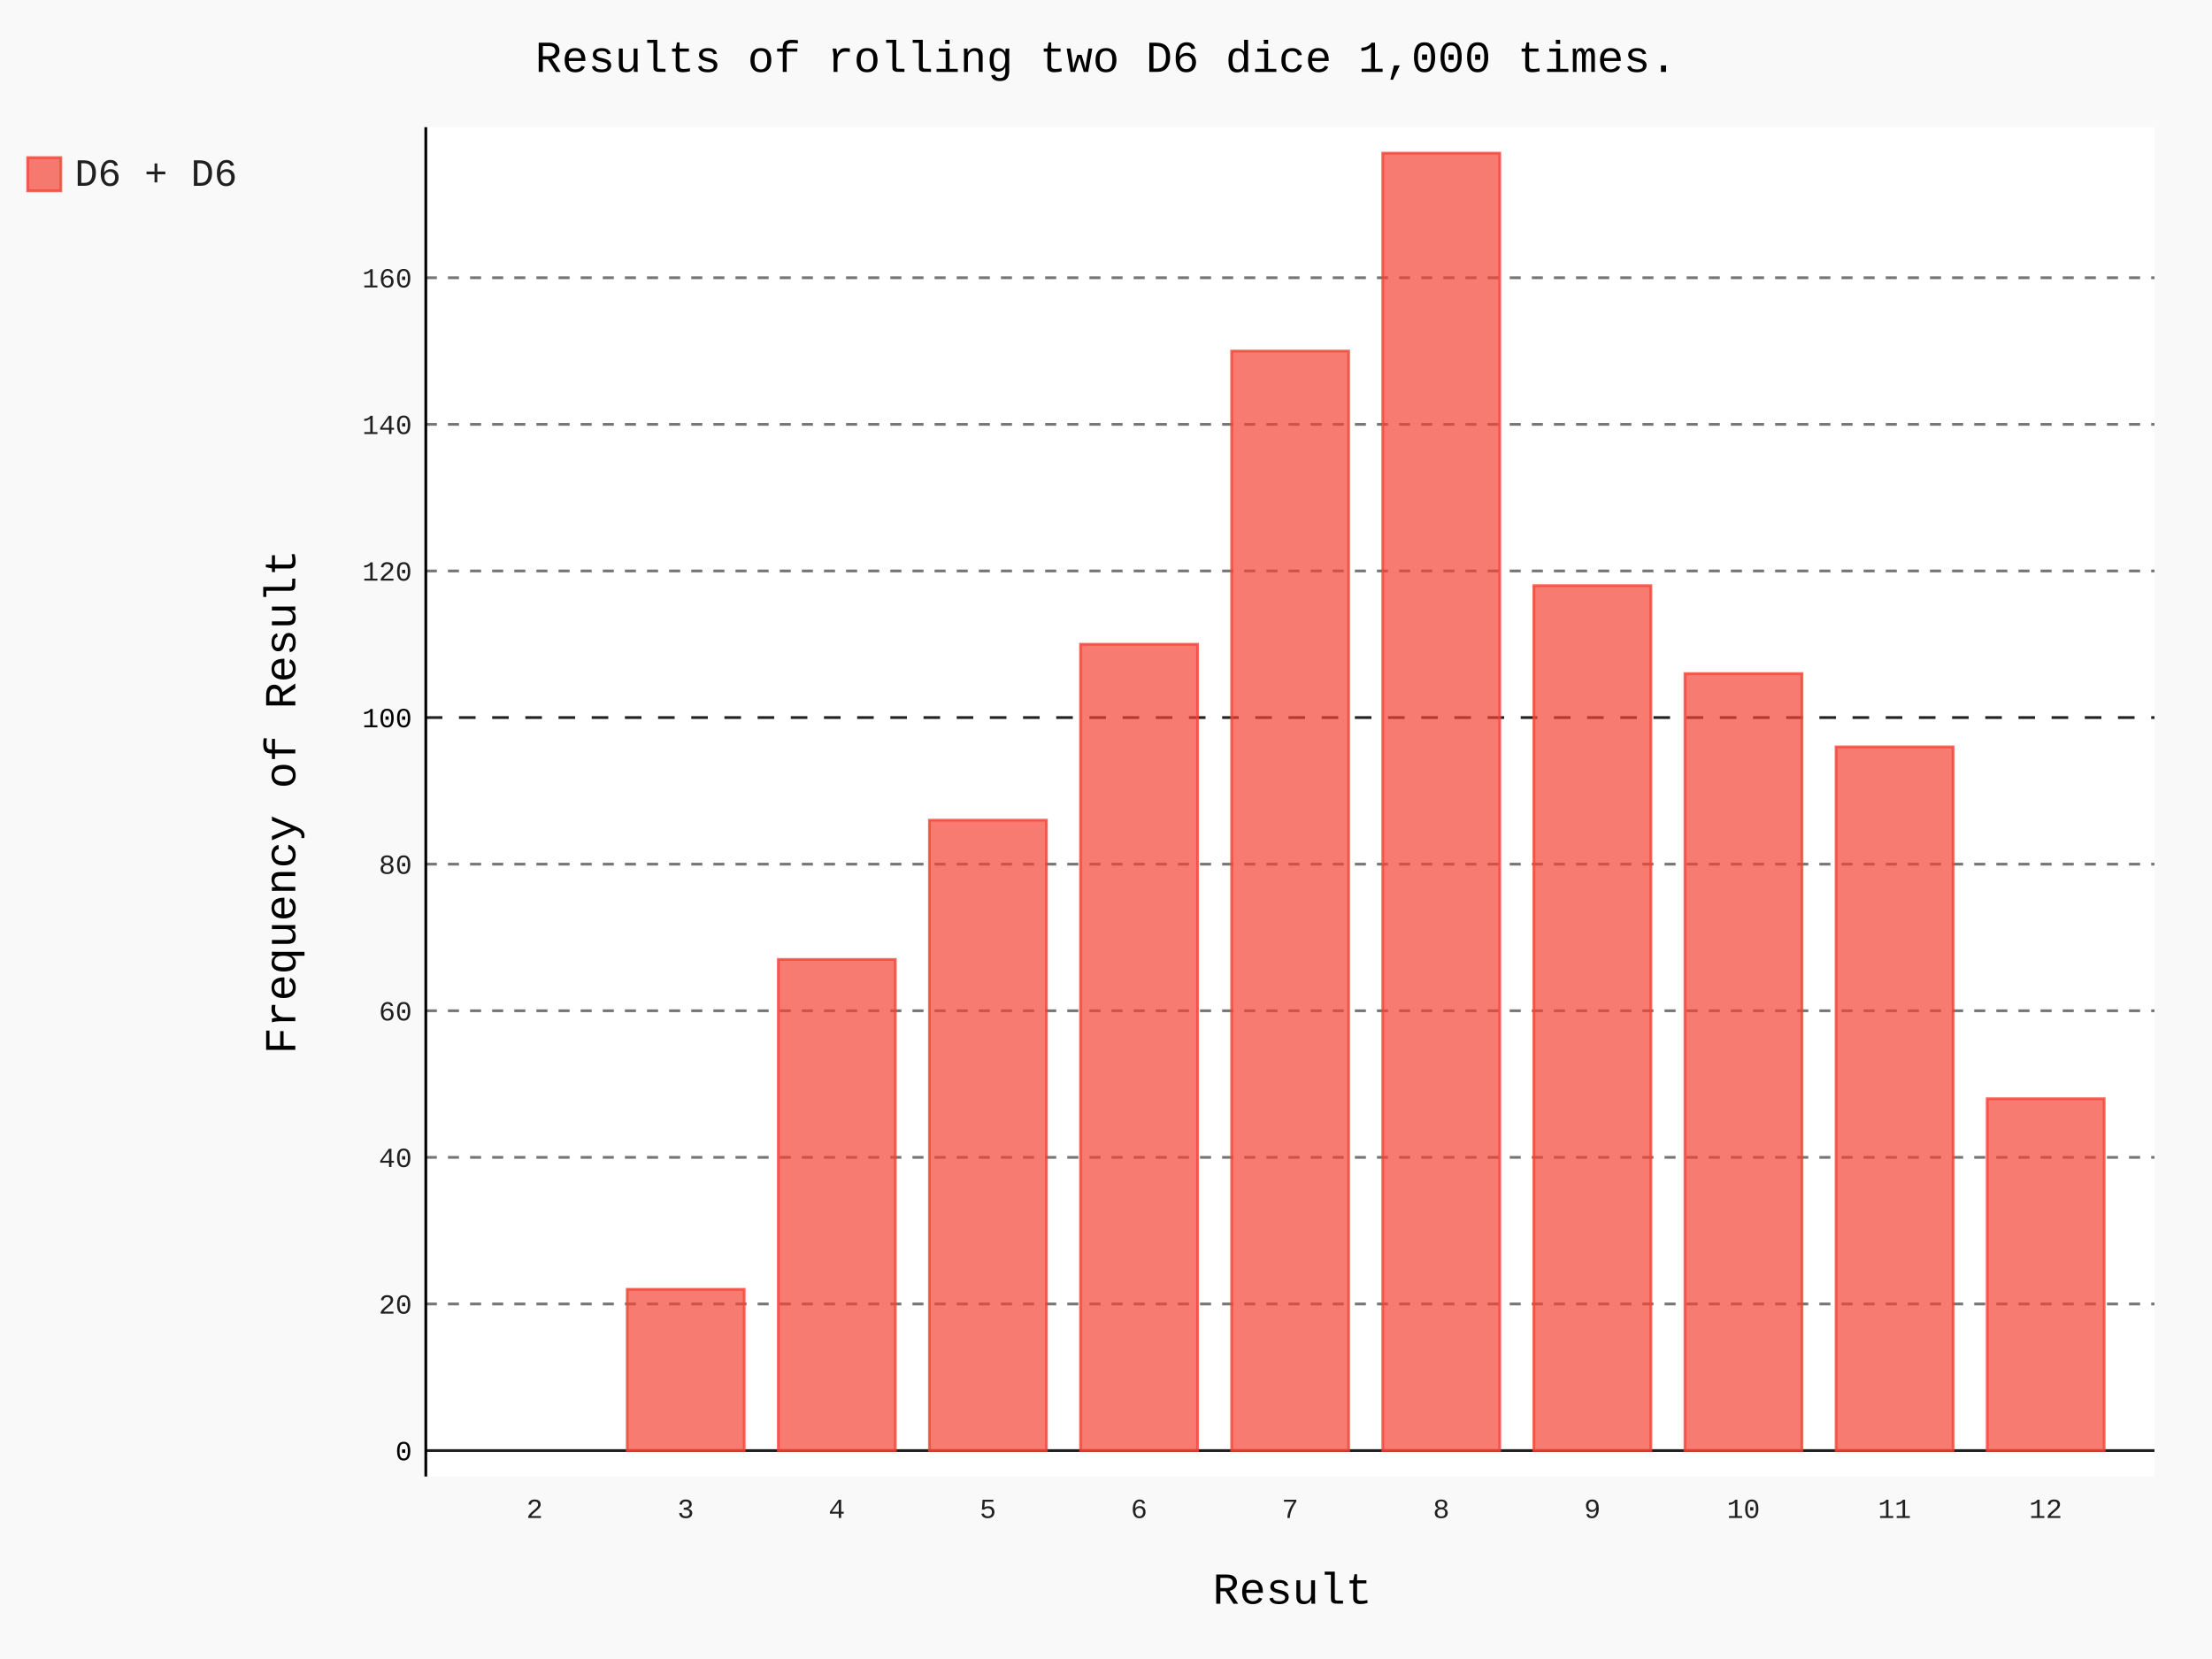
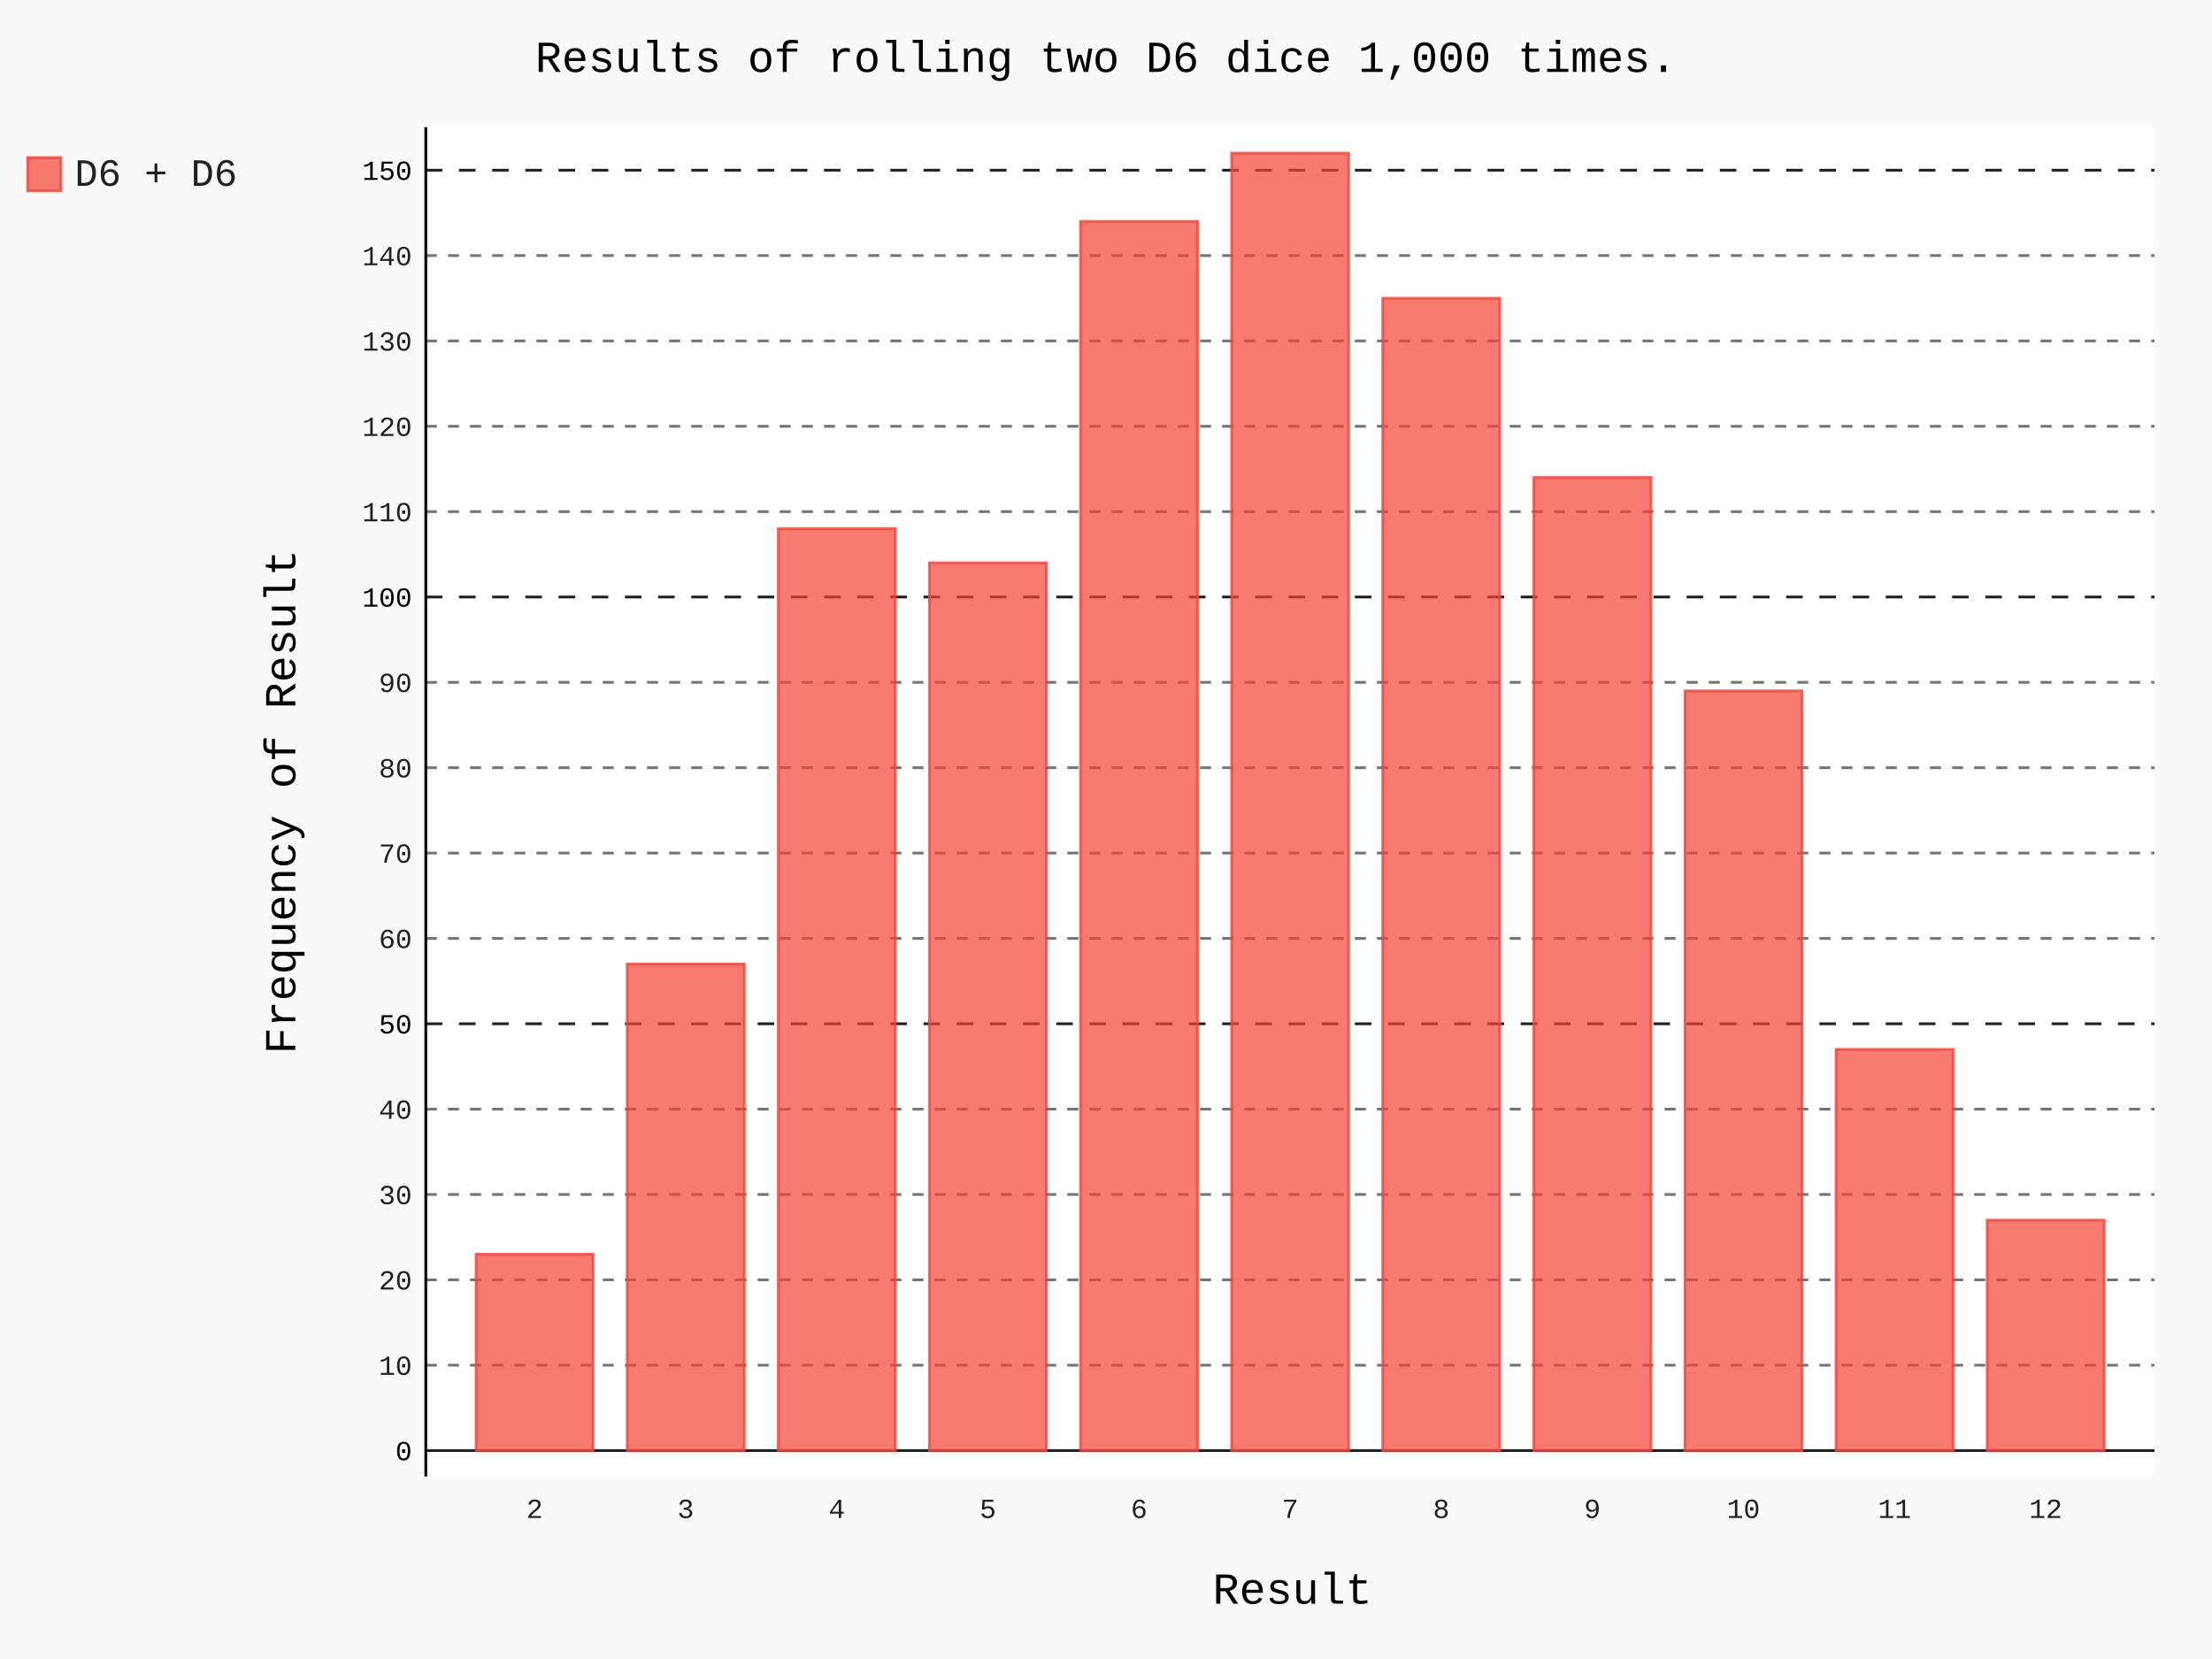
- <svg xmlns="http://www.w3.org/2000/svg" class="pygal-chart" id="chart-c2e219bc-8d46-4710-8487-50fd6b1c2d9d" viewBox="0 0 800 600">
+ <svg xmlns="http://www.w3.org/2000/svg" class="pygal-chart" id="chart-0ebd53da-ec2f-4343-b9ae-9d871066e0b7" viewBox="0 0 800 600">
  <defs>
-     <style type="text/css">#chart-c2e219bc-8d46-4710-8487-50fd6b1c2d9d{-webkit-user-select:none;-webkit-font-smoothing:antialiased;font-family:Consolas,"Liberation Mono",Menlo,Courier,monospace}#chart-c2e219bc-8d46-4710-8487-50fd6b1c2d9d .title{font-family:Consolas,"Liberation Mono",Menlo,Courier,monospace;font-size:16px}#chart-c2e219bc-8d46-4710-8487-50fd6b1c2d9d .legends .legend text{font-family:Consolas,"Liberation Mono",Menlo,Courier,monospace;font-size:14px}#chart-c2e219bc-8d46-4710-8487-50fd6b1c2d9d .axis text{font-family:Consolas,"Liberation Mono",Menlo,Courier,monospace;font-size:10px}#chart-c2e219bc-8d46-4710-8487-50fd6b1c2d9d .axis text.major{font-family:Consolas,"Liberation Mono",Menlo,Courier,monospace;font-size:10px}#chart-c2e219bc-8d46-4710-8487-50fd6b1c2d9d .text-overlay text.value{font-family:Consolas,"Liberation Mono",Menlo,Courier,monospace;font-size:16px}#chart-c2e219bc-8d46-4710-8487-50fd6b1c2d9d .text-overlay text.label{font-family:Consolas,"Liberation Mono",Menlo,Courier,monospace;font-size:10px}#chart-c2e219bc-8d46-4710-8487-50fd6b1c2d9d .tooltip{font-family:Consolas,"Liberation Mono",Menlo,Courier,monospace;font-size:14px}#chart-c2e219bc-8d46-4710-8487-50fd6b1c2d9d text.no_data{font-family:Consolas,"Liberation Mono",Menlo,Courier,monospace;font-size:64px}
- #chart-c2e219bc-8d46-4710-8487-50fd6b1c2d9d{background-color:rgba(249,249,249,1)}#chart-c2e219bc-8d46-4710-8487-50fd6b1c2d9d path,#chart-c2e219bc-8d46-4710-8487-50fd6b1c2d9d line,#chart-c2e219bc-8d46-4710-8487-50fd6b1c2d9d rect,#chart-c2e219bc-8d46-4710-8487-50fd6b1c2d9d circle{-webkit-transition:150ms;-moz-transition:150ms;transition:150ms}#chart-c2e219bc-8d46-4710-8487-50fd6b1c2d9d .graph &gt; .background{fill:rgba(249,249,249,1)}#chart-c2e219bc-8d46-4710-8487-50fd6b1c2d9d .plot &gt; .background{fill:rgba(255,255,255,1)}#chart-c2e219bc-8d46-4710-8487-50fd6b1c2d9d .graph{fill:rgba(0,0,0,.87)}#chart-c2e219bc-8d46-4710-8487-50fd6b1c2d9d text.no_data{fill:rgba(0,0,0,1)}#chart-c2e219bc-8d46-4710-8487-50fd6b1c2d9d .title{fill:rgba(0,0,0,1)}#chart-c2e219bc-8d46-4710-8487-50fd6b1c2d9d .legends .legend text{fill:rgba(0,0,0,.87)}#chart-c2e219bc-8d46-4710-8487-50fd6b1c2d9d .legends .legend:hover text{fill:rgba(0,0,0,1)}#chart-c2e219bc-8d46-4710-8487-50fd6b1c2d9d .axis .line{stroke:rgba(0,0,0,1)}#chart-c2e219bc-8d46-4710-8487-50fd6b1c2d9d .axis .guide.line{stroke:rgba(0,0,0,.54)}#chart-c2e219bc-8d46-4710-8487-50fd6b1c2d9d .axis .major.line{stroke:rgba(0,0,0,.87)}#chart-c2e219bc-8d46-4710-8487-50fd6b1c2d9d .axis text.major{fill:rgba(0,0,0,1)}#chart-c2e219bc-8d46-4710-8487-50fd6b1c2d9d .axis.y .guides:hover .guide.line,#chart-c2e219bc-8d46-4710-8487-50fd6b1c2d9d .line-graph .axis.x .guides:hover .guide.line,#chart-c2e219bc-8d46-4710-8487-50fd6b1c2d9d .stackedline-graph .axis.x .guides:hover .guide.line,#chart-c2e219bc-8d46-4710-8487-50fd6b1c2d9d .xy-graph .axis.x .guides:hover .guide.line{stroke:rgba(0,0,0,1)}#chart-c2e219bc-8d46-4710-8487-50fd6b1c2d9d .axis .guides:hover text{fill:rgba(0,0,0,1)}#chart-c2e219bc-8d46-4710-8487-50fd6b1c2d9d .reactive{fill-opacity:.7;stroke-opacity:.8}#chart-c2e219bc-8d46-4710-8487-50fd6b1c2d9d .ci{stroke:rgba(0,0,0,.87)}#chart-c2e219bc-8d46-4710-8487-50fd6b1c2d9d .reactive.active,#chart-c2e219bc-8d46-4710-8487-50fd6b1c2d9d .active .reactive{fill-opacity:.8;stroke-opacity:.9;stroke-width:4}#chart-c2e219bc-8d46-4710-8487-50fd6b1c2d9d .ci .reactive.active{stroke-width:1.5}#chart-c2e219bc-8d46-4710-8487-50fd6b1c2d9d .series text{fill:rgba(0,0,0,1)}#chart-c2e219bc-8d46-4710-8487-50fd6b1c2d9d .tooltip rect{fill:rgba(255,255,255,1);stroke:rgba(0,0,0,1);-webkit-transition:opacity 150ms;-moz-transition:opacity 150ms;transition:opacity 150ms}#chart-c2e219bc-8d46-4710-8487-50fd6b1c2d9d .tooltip .label{fill:rgba(0,0,0,.87)}#chart-c2e219bc-8d46-4710-8487-50fd6b1c2d9d .tooltip .label{fill:rgba(0,0,0,.87)}#chart-c2e219bc-8d46-4710-8487-50fd6b1c2d9d .tooltip .legend{font-size:.8em;fill:rgba(0,0,0,.54)}#chart-c2e219bc-8d46-4710-8487-50fd6b1c2d9d .tooltip .x_label{font-size:.6em;fill:rgba(0,0,0,1)}#chart-c2e219bc-8d46-4710-8487-50fd6b1c2d9d .tooltip .xlink{font-size:.5em;text-decoration:underline}#chart-c2e219bc-8d46-4710-8487-50fd6b1c2d9d .tooltip .value{font-size:1.5em}#chart-c2e219bc-8d46-4710-8487-50fd6b1c2d9d .bound{font-size:.5em}#chart-c2e219bc-8d46-4710-8487-50fd6b1c2d9d .max-value{font-size:.75em;fill:rgba(0,0,0,.54)}#chart-c2e219bc-8d46-4710-8487-50fd6b1c2d9d .map-element{fill:rgba(255,255,255,1);stroke:rgba(0,0,0,.54) !important}#chart-c2e219bc-8d46-4710-8487-50fd6b1c2d9d .map-element .reactive{fill-opacity:inherit;stroke-opacity:inherit}#chart-c2e219bc-8d46-4710-8487-50fd6b1c2d9d .color-0,#chart-c2e219bc-8d46-4710-8487-50fd6b1c2d9d .color-0 a:visited{stroke:#F44336;fill:#F44336}#chart-c2e219bc-8d46-4710-8487-50fd6b1c2d9d .text-overlay .color-0 text{fill:black}
- #chart-c2e219bc-8d46-4710-8487-50fd6b1c2d9d text.no_data{text-anchor:middle}#chart-c2e219bc-8d46-4710-8487-50fd6b1c2d9d .guide.line{fill:none}#chart-c2e219bc-8d46-4710-8487-50fd6b1c2d9d .centered{text-anchor:middle}#chart-c2e219bc-8d46-4710-8487-50fd6b1c2d9d .title{text-anchor:middle}#chart-c2e219bc-8d46-4710-8487-50fd6b1c2d9d .legends .legend text{fill-opacity:1}#chart-c2e219bc-8d46-4710-8487-50fd6b1c2d9d .axis.x text{text-anchor:middle}#chart-c2e219bc-8d46-4710-8487-50fd6b1c2d9d .axis.x:not(.web) text[transform]{text-anchor:start}#chart-c2e219bc-8d46-4710-8487-50fd6b1c2d9d .axis.x:not(.web) text[transform].backwards{text-anchor:end}#chart-c2e219bc-8d46-4710-8487-50fd6b1c2d9d .axis.y text{text-anchor:end}#chart-c2e219bc-8d46-4710-8487-50fd6b1c2d9d .axis.y text[transform].backwards{text-anchor:start}#chart-c2e219bc-8d46-4710-8487-50fd6b1c2d9d .axis.y2 text{text-anchor:start}#chart-c2e219bc-8d46-4710-8487-50fd6b1c2d9d .axis.y2 text[transform].backwards{text-anchor:end}#chart-c2e219bc-8d46-4710-8487-50fd6b1c2d9d .axis .guide.line{stroke-dasharray:4,4}#chart-c2e219bc-8d46-4710-8487-50fd6b1c2d9d .axis .major.guide.line{stroke-dasharray:6,6}#chart-c2e219bc-8d46-4710-8487-50fd6b1c2d9d .horizontal .axis.y .guide.line,#chart-c2e219bc-8d46-4710-8487-50fd6b1c2d9d .horizontal .axis.y2 .guide.line,#chart-c2e219bc-8d46-4710-8487-50fd6b1c2d9d .vertical .axis.x .guide.line{opacity:0}#chart-c2e219bc-8d46-4710-8487-50fd6b1c2d9d .horizontal .axis.always_show .guide.line,#chart-c2e219bc-8d46-4710-8487-50fd6b1c2d9d .vertical .axis.always_show .guide.line{opacity:1 !important}#chart-c2e219bc-8d46-4710-8487-50fd6b1c2d9d .axis.y .guides:hover .guide.line,#chart-c2e219bc-8d46-4710-8487-50fd6b1c2d9d .axis.y2 .guides:hover .guide.line,#chart-c2e219bc-8d46-4710-8487-50fd6b1c2d9d .axis.x .guides:hover .guide.line{opacity:1}#chart-c2e219bc-8d46-4710-8487-50fd6b1c2d9d .axis .guides:hover text{opacity:1}#chart-c2e219bc-8d46-4710-8487-50fd6b1c2d9d .nofill{fill:none}#chart-c2e219bc-8d46-4710-8487-50fd6b1c2d9d .subtle-fill{fill-opacity:.2}#chart-c2e219bc-8d46-4710-8487-50fd6b1c2d9d .dot{stroke-width:1px;fill-opacity:1}#chart-c2e219bc-8d46-4710-8487-50fd6b1c2d9d .dot.active{stroke-width:5px}#chart-c2e219bc-8d46-4710-8487-50fd6b1c2d9d .dot.negative{fill:transparent}#chart-c2e219bc-8d46-4710-8487-50fd6b1c2d9d text,#chart-c2e219bc-8d46-4710-8487-50fd6b1c2d9d tspan{stroke:none !important}#chart-c2e219bc-8d46-4710-8487-50fd6b1c2d9d .series text.active{opacity:1}#chart-c2e219bc-8d46-4710-8487-50fd6b1c2d9d .tooltip rect{fill-opacity:.95;stroke-width:.5}#chart-c2e219bc-8d46-4710-8487-50fd6b1c2d9d .tooltip text{fill-opacity:1}#chart-c2e219bc-8d46-4710-8487-50fd6b1c2d9d .showable{visibility:hidden}#chart-c2e219bc-8d46-4710-8487-50fd6b1c2d9d .showable.shown{visibility:visible}#chart-c2e219bc-8d46-4710-8487-50fd6b1c2d9d .gauge-background{fill:rgba(229,229,229,1);stroke:none}#chart-c2e219bc-8d46-4710-8487-50fd6b1c2d9d .bg-lines{stroke:rgba(249,249,249,1);stroke-width:2px}</style>
+     <style type="text/css">#chart-0ebd53da-ec2f-4343-b9ae-9d871066e0b7{-webkit-user-select:none;-webkit-font-smoothing:antialiased;font-family:Consolas,"Liberation Mono",Menlo,Courier,monospace}#chart-0ebd53da-ec2f-4343-b9ae-9d871066e0b7 .title{font-family:Consolas,"Liberation Mono",Menlo,Courier,monospace;font-size:16px}#chart-0ebd53da-ec2f-4343-b9ae-9d871066e0b7 .legends .legend text{font-family:Consolas,"Liberation Mono",Menlo,Courier,monospace;font-size:14px}#chart-0ebd53da-ec2f-4343-b9ae-9d871066e0b7 .axis text{font-family:Consolas,"Liberation Mono",Menlo,Courier,monospace;font-size:10px}#chart-0ebd53da-ec2f-4343-b9ae-9d871066e0b7 .axis text.major{font-family:Consolas,"Liberation Mono",Menlo,Courier,monospace;font-size:10px}#chart-0ebd53da-ec2f-4343-b9ae-9d871066e0b7 .text-overlay text.value{font-family:Consolas,"Liberation Mono",Menlo,Courier,monospace;font-size:16px}#chart-0ebd53da-ec2f-4343-b9ae-9d871066e0b7 .text-overlay text.label{font-family:Consolas,"Liberation Mono",Menlo,Courier,monospace;font-size:10px}#chart-0ebd53da-ec2f-4343-b9ae-9d871066e0b7 .tooltip{font-family:Consolas,"Liberation Mono",Menlo,Courier,monospace;font-size:14px}#chart-0ebd53da-ec2f-4343-b9ae-9d871066e0b7 text.no_data{font-family:Consolas,"Liberation Mono",Menlo,Courier,monospace;font-size:64px}
+ #chart-0ebd53da-ec2f-4343-b9ae-9d871066e0b7{background-color:rgba(249,249,249,1)}#chart-0ebd53da-ec2f-4343-b9ae-9d871066e0b7 path,#chart-0ebd53da-ec2f-4343-b9ae-9d871066e0b7 line,#chart-0ebd53da-ec2f-4343-b9ae-9d871066e0b7 rect,#chart-0ebd53da-ec2f-4343-b9ae-9d871066e0b7 circle{-webkit-transition:150ms;-moz-transition:150ms;transition:150ms}#chart-0ebd53da-ec2f-4343-b9ae-9d871066e0b7 .graph &gt; .background{fill:rgba(249,249,249,1)}#chart-0ebd53da-ec2f-4343-b9ae-9d871066e0b7 .plot &gt; .background{fill:rgba(255,255,255,1)}#chart-0ebd53da-ec2f-4343-b9ae-9d871066e0b7 .graph{fill:rgba(0,0,0,.87)}#chart-0ebd53da-ec2f-4343-b9ae-9d871066e0b7 text.no_data{fill:rgba(0,0,0,1)}#chart-0ebd53da-ec2f-4343-b9ae-9d871066e0b7 .title{fill:rgba(0,0,0,1)}#chart-0ebd53da-ec2f-4343-b9ae-9d871066e0b7 .legends .legend text{fill:rgba(0,0,0,.87)}#chart-0ebd53da-ec2f-4343-b9ae-9d871066e0b7 .legends .legend:hover text{fill:rgba(0,0,0,1)}#chart-0ebd53da-ec2f-4343-b9ae-9d871066e0b7 .axis .line{stroke:rgba(0,0,0,1)}#chart-0ebd53da-ec2f-4343-b9ae-9d871066e0b7 .axis .guide.line{stroke:rgba(0,0,0,.54)}#chart-0ebd53da-ec2f-4343-b9ae-9d871066e0b7 .axis .major.line{stroke:rgba(0,0,0,.87)}#chart-0ebd53da-ec2f-4343-b9ae-9d871066e0b7 .axis text.major{fill:rgba(0,0,0,1)}#chart-0ebd53da-ec2f-4343-b9ae-9d871066e0b7 .axis.y .guides:hover .guide.line,#chart-0ebd53da-ec2f-4343-b9ae-9d871066e0b7 .line-graph .axis.x .guides:hover .guide.line,#chart-0ebd53da-ec2f-4343-b9ae-9d871066e0b7 .stackedline-graph .axis.x .guides:hover .guide.line,#chart-0ebd53da-ec2f-4343-b9ae-9d871066e0b7 .xy-graph .axis.x .guides:hover .guide.line{stroke:rgba(0,0,0,1)}#chart-0ebd53da-ec2f-4343-b9ae-9d871066e0b7 .axis .guides:hover text{fill:rgba(0,0,0,1)}#chart-0ebd53da-ec2f-4343-b9ae-9d871066e0b7 .reactive{fill-opacity:.7;stroke-opacity:.8}#chart-0ebd53da-ec2f-4343-b9ae-9d871066e0b7 .ci{stroke:rgba(0,0,0,.87)}#chart-0ebd53da-ec2f-4343-b9ae-9d871066e0b7 .reactive.active,#chart-0ebd53da-ec2f-4343-b9ae-9d871066e0b7 .active .reactive{fill-opacity:.8;stroke-opacity:.9;stroke-width:4}#chart-0ebd53da-ec2f-4343-b9ae-9d871066e0b7 .ci .reactive.active{stroke-width:1.5}#chart-0ebd53da-ec2f-4343-b9ae-9d871066e0b7 .series text{fill:rgba(0,0,0,1)}#chart-0ebd53da-ec2f-4343-b9ae-9d871066e0b7 .tooltip rect{fill:rgba(255,255,255,1);stroke:rgba(0,0,0,1);-webkit-transition:opacity 150ms;-moz-transition:opacity 150ms;transition:opacity 150ms}#chart-0ebd53da-ec2f-4343-b9ae-9d871066e0b7 .tooltip .label{fill:rgba(0,0,0,.87)}#chart-0ebd53da-ec2f-4343-b9ae-9d871066e0b7 .tooltip .label{fill:rgba(0,0,0,.87)}#chart-0ebd53da-ec2f-4343-b9ae-9d871066e0b7 .tooltip .legend{font-size:.8em;fill:rgba(0,0,0,.54)}#chart-0ebd53da-ec2f-4343-b9ae-9d871066e0b7 .tooltip .x_label{font-size:.6em;fill:rgba(0,0,0,1)}#chart-0ebd53da-ec2f-4343-b9ae-9d871066e0b7 .tooltip .xlink{font-size:.5em;text-decoration:underline}#chart-0ebd53da-ec2f-4343-b9ae-9d871066e0b7 .tooltip .value{font-size:1.5em}#chart-0ebd53da-ec2f-4343-b9ae-9d871066e0b7 .bound{font-size:.5em}#chart-0ebd53da-ec2f-4343-b9ae-9d871066e0b7 .max-value{font-size:.75em;fill:rgba(0,0,0,.54)}#chart-0ebd53da-ec2f-4343-b9ae-9d871066e0b7 .map-element{fill:rgba(255,255,255,1);stroke:rgba(0,0,0,.54) !important}#chart-0ebd53da-ec2f-4343-b9ae-9d871066e0b7 .map-element .reactive{fill-opacity:inherit;stroke-opacity:inherit}#chart-0ebd53da-ec2f-4343-b9ae-9d871066e0b7 .color-0,#chart-0ebd53da-ec2f-4343-b9ae-9d871066e0b7 .color-0 a:visited{stroke:#F44336;fill:#F44336}#chart-0ebd53da-ec2f-4343-b9ae-9d871066e0b7 .text-overlay .color-0 text{fill:black}
+ #chart-0ebd53da-ec2f-4343-b9ae-9d871066e0b7 text.no_data{text-anchor:middle}#chart-0ebd53da-ec2f-4343-b9ae-9d871066e0b7 .guide.line{fill:none}#chart-0ebd53da-ec2f-4343-b9ae-9d871066e0b7 .centered{text-anchor:middle}#chart-0ebd53da-ec2f-4343-b9ae-9d871066e0b7 .title{text-anchor:middle}#chart-0ebd53da-ec2f-4343-b9ae-9d871066e0b7 .legends .legend text{fill-opacity:1}#chart-0ebd53da-ec2f-4343-b9ae-9d871066e0b7 .axis.x text{text-anchor:middle}#chart-0ebd53da-ec2f-4343-b9ae-9d871066e0b7 .axis.x:not(.web) text[transform]{text-anchor:start}#chart-0ebd53da-ec2f-4343-b9ae-9d871066e0b7 .axis.x:not(.web) text[transform].backwards{text-anchor:end}#chart-0ebd53da-ec2f-4343-b9ae-9d871066e0b7 .axis.y text{text-anchor:end}#chart-0ebd53da-ec2f-4343-b9ae-9d871066e0b7 .axis.y text[transform].backwards{text-anchor:start}#chart-0ebd53da-ec2f-4343-b9ae-9d871066e0b7 .axis.y2 text{text-anchor:start}#chart-0ebd53da-ec2f-4343-b9ae-9d871066e0b7 .axis.y2 text[transform].backwards{text-anchor:end}#chart-0ebd53da-ec2f-4343-b9ae-9d871066e0b7 .axis .guide.line{stroke-dasharray:4,4}#chart-0ebd53da-ec2f-4343-b9ae-9d871066e0b7 .axis .major.guide.line{stroke-dasharray:6,6}#chart-0ebd53da-ec2f-4343-b9ae-9d871066e0b7 .horizontal .axis.y .guide.line,#chart-0ebd53da-ec2f-4343-b9ae-9d871066e0b7 .horizontal .axis.y2 .guide.line,#chart-0ebd53da-ec2f-4343-b9ae-9d871066e0b7 .vertical .axis.x .guide.line{opacity:0}#chart-0ebd53da-ec2f-4343-b9ae-9d871066e0b7 .horizontal .axis.always_show .guide.line,#chart-0ebd53da-ec2f-4343-b9ae-9d871066e0b7 .vertical .axis.always_show .guide.line{opacity:1 !important}#chart-0ebd53da-ec2f-4343-b9ae-9d871066e0b7 .axis.y .guides:hover .guide.line,#chart-0ebd53da-ec2f-4343-b9ae-9d871066e0b7 .axis.y2 .guides:hover .guide.line,#chart-0ebd53da-ec2f-4343-b9ae-9d871066e0b7 .axis.x .guides:hover .guide.line{opacity:1}#chart-0ebd53da-ec2f-4343-b9ae-9d871066e0b7 .axis .guides:hover text{opacity:1}#chart-0ebd53da-ec2f-4343-b9ae-9d871066e0b7 .nofill{fill:none}#chart-0ebd53da-ec2f-4343-b9ae-9d871066e0b7 .subtle-fill{fill-opacity:.2}#chart-0ebd53da-ec2f-4343-b9ae-9d871066e0b7 .dot{stroke-width:1px;fill-opacity:1}#chart-0ebd53da-ec2f-4343-b9ae-9d871066e0b7 .dot.active{stroke-width:5px}#chart-0ebd53da-ec2f-4343-b9ae-9d871066e0b7 .dot.negative{fill:transparent}#chart-0ebd53da-ec2f-4343-b9ae-9d871066e0b7 text,#chart-0ebd53da-ec2f-4343-b9ae-9d871066e0b7 tspan{stroke:none !important}#chart-0ebd53da-ec2f-4343-b9ae-9d871066e0b7 .series text.active{opacity:1}#chart-0ebd53da-ec2f-4343-b9ae-9d871066e0b7 .tooltip rect{fill-opacity:.95;stroke-width:.5}#chart-0ebd53da-ec2f-4343-b9ae-9d871066e0b7 .tooltip text{fill-opacity:1}#chart-0ebd53da-ec2f-4343-b9ae-9d871066e0b7 .showable{visibility:hidden}#chart-0ebd53da-ec2f-4343-b9ae-9d871066e0b7 .showable.shown{visibility:visible}#chart-0ebd53da-ec2f-4343-b9ae-9d871066e0b7 .gauge-background{fill:rgba(229,229,229,1);stroke:none}#chart-0ebd53da-ec2f-4343-b9ae-9d871066e0b7 .bg-lines{stroke:rgba(249,249,249,1);stroke-width:2px}</style>
  </defs>
  <g class="graph bar-graph vertical">
    <rect class="background" height="600" width="800" x="0" y="0" />
    <g class="plot" transform="translate(154, 46)">
      <rect class="background" height="488" width="625.2" x="0" y="0" />
      <g class="axis y always_show">
        <g class="guides">
          <path class="axis major line" d="M0 478.615 h625.2" />
          <text class="major" x="-5" y="482.115">0</text>
        </g>
        <g class="guides">
-           <path class="guide line" d="M0 425.595 h625.2" />
-           <text class="" x="-5" y="429.095">20</text>
+           <path class="guide line" d="M0 447.745 h625.2" />
+           <text class="" x="-5" y="451.245">10</text>
        </g>
        <g class="guides">
-           <path class="guide line" d="M0 372.575 h625.2" />
-           <text class="" x="-5" y="376.075">40</text>
+           <path class="guide line" d="M0 416.874 h625.2" />
+           <text class="" x="-5" y="420.374">20</text>
        </g>
        <g class="guides">
-           <path class="guide line" d="M0 319.554 h625.2" />
-           <text class="" x="-5" y="323.054">60</text>
+           <path class="guide line" d="M0 386.004 h625.2" />
+           <text class="" x="-5" y="389.504">30</text>
        </g>
        <g class="guides">
-           <path class="guide line" d="M0 266.534 h625.2" />
-           <text class="" x="-5" y="270.034">80</text>
+           <path class="guide line" d="M0 355.134 h625.2" />
+           <text class="" x="-5" y="358.634">40</text>
        </g>
        <g class="guides">
-           <path class="major guide line" d="M0 213.513 h625.2" />
-           <text class="major" x="-5" y="217.013">100</text>
+           <path class="major guide line" d="M0 324.263 h625.2" />
+           <text class="major" x="-5" y="327.763">50</text>
        </g>
        <g class="guides">
-           <path class="guide line" d="M0 160.493 h625.2" />
-           <text class="" x="-5" y="163.993">120</text>
+           <path class="guide line" d="M0 293.393 h625.2" />
+           <text class="" x="-5" y="296.893">60</text>
        </g>
        <g class="guides">
-           <path class="guide line" d="M0 107.472 h625.2" />
-           <text class="" x="-5" y="110.972">140</text>
+           <path class="guide line" d="M0 262.522 h625.2" />
+           <text class="" x="-5" y="266.022">70</text>
        </g>
        <g class="guides">
-           <path class="guide line" d="M0 54.452 h625.2" />
-           <text class="" x="-5" y="57.952">160</text>
+           <path class="guide line" d="M0 231.652 h625.2" />
+           <text class="" x="-5" y="235.152">80</text>
+         </g>
+         <g class="guides">
+           <path class="guide line" d="M0 200.781 h625.2" />
+           <text class="" x="-5" y="204.281">90</text>
+         </g>
+         <g class="guides">
+           <path class="major guide line" d="M0 169.911 h625.2" />
+           <text class="major" x="-5" y="173.411">100</text>
+         </g>
+         <g class="guides">
+           <path class="guide line" d="M0 139.04 h625.2" />
+           <text class="" x="-5" y="142.54">110</text>
+         </g>
+         <g class="guides">
+           <path class="guide line" d="M0 108.17 h625.2" />
+           <text class="" x="-5" y="111.67">120</text>
+         </g>
+         <g class="guides">
+           <path class="guide line" d="M0 77.3 h625.2" />
+           <text class="" x="-5" y="80.8">130</text>
+         </g>
+         <g class="guides">
+           <path class="guide line" d="M0 46.429 h625.2" />
+           <text class="" x="-5" y="49.929">140</text>
+         </g>
+         <g class="guides">
+           <path class="major guide line" d="M0 15.559 h625.2" />
+           <text class="major" x="-5" y="19.059">150</text>
        </g>
      </g>
      <g class="axis x">
        <path class="line" d="M0 0 v488" />
        <g class="guides">
          <path class="guide line" d="M39.348 0 v488" />
          <text class="" x="39.348" y="503.0">2</text>
        </g>
        <g class="guides">
          <path class="guide line" d="M93.999 0 v488" />
          <text class="" x="93.999" y="503.0">3</text>
        </g>
        <g class="guides">
          <path class="guide line" d="M148.649 0 v488" />
          <text class="" x="148.649" y="503.0">4</text>
        </g>
        <g class="guides">
          <path class="guide line" d="M203.299 0 v488" />
          <text class="" x="203.299" y="503.0">5</text>
        </g>
        <g class="guides">
          <path class="guide line" d="M257.95 0 v488" />
          <text class="" x="257.95" y="503.0">6</text>
        </g>
        <g class="guides">
          <path class="guide line" d="M312.6 0 v488" />
          <text class="" x="312.6" y="503.0">7</text>
        </g>
        <g class="guides">
          <path class="guide line" d="M367.25 0 v488" />
          <text class="" x="367.25" y="503.0">8</text>
        </g>
        <g class="guides">
          <path class="guide line" d="M421.901 0 v488" />
          <text class="" x="421.901" y="503.0">9</text>
        </g>
        <g class="guides">
          <path class="guide line" d="M476.551 0 v488" />
          <text class="" x="476.551" y="503.0">10</text>
        </g>
        <g class="guides">
          <path class="guide line" d="M531.201 0 v488" />
          <text class="" x="531.201" y="503.0">11</text>
        </g>
        <g class="guides">
          <path class="guide line" d="M585.852 0 v488" />
          <text class="" x="585.852" y="503.0">12</text>
        </g>
      </g>
      <g class="series serie-0 color-0">
        <g class="bars">
          <g class="bar">
-             <rect class="rect reactive tooltip-trigger" height="0.0" rx="0" ry="0" width="42.321" x="18.188" y="478.615" />
+             <rect class="rect reactive tooltip-trigger" height="71.002" rx="0" ry="0" width="42.321" x="18.188" y="407.613" />
          </g>
          <g class="bar">
-             <rect class="rect reactive tooltip-trigger" height="58.322" rx="0" ry="0" width="42.321" x="72.838" y="420.293" />
+             <rect class="rect reactive tooltip-trigger" height="175.962" rx="0" ry="0" width="42.321" x="72.838" y="302.654" />
          </g>
          <g class="bar">
-             <rect class="rect reactive tooltip-trigger" height="177.618" rx="0" ry="0" width="42.321" x="127.488" y="300.997" />
+             <rect class="rect reactive tooltip-trigger" height="333.401" rx="0" ry="0" width="42.321" x="127.488" y="145.215" />
          </g>
          <g class="bar">
-             <rect class="rect reactive tooltip-trigger" height="227.988" rx="0" ry="0" width="42.321" x="182.139" y="250.628" />
+             <rect class="rect reactive tooltip-trigger" height="321.053" rx="0" ry="0" width="42.321" x="182.139" y="157.563" />
          </g>
          <g class="bar">
-             <rect class="rect reactive tooltip-trigger" height="291.612" rx="0" ry="0" width="42.321" x="236.789" y="187.003" />
+             <rect class="rect reactive tooltip-trigger" height="444.534" rx="0" ry="0" width="42.321" x="236.789" y="34.081" />
          </g>
          <g class="bar">
-             <rect class="rect reactive tooltip-trigger" height="397.653" rx="0" ry="0" width="42.321" x="291.439" y="80.962" />
+             <rect class="rect reactive tooltip-trigger" height="469.231" rx="0" ry="0" width="42.321" x="291.439" y="9.385" />
          </g>
          <g class="bar">
-             <rect class="rect reactive tooltip-trigger" height="469.231" rx="0" ry="0" width="42.321" x="346.09" y="9.385" />
+             <rect class="rect reactive tooltip-trigger" height="416.751" rx="0" ry="0" width="42.321" x="346.09" y="61.864" />
          </g>
          <g class="bar">
-             <rect class="rect reactive tooltip-trigger" height="312.821" rx="0" ry="0" width="42.321" x="400.74" y="165.795" />
+             <rect class="rect reactive tooltip-trigger" height="351.923" rx="0" ry="0" width="42.321" x="400.74" y="126.692" />
          </g>
          <g class="bar">
-             <rect class="rect reactive tooltip-trigger" height="281.008" rx="0" ry="0" width="42.321" x="455.39" y="197.607" />
+             <rect class="rect reactive tooltip-trigger" height="274.747" rx="0" ry="0" width="42.321" x="455.39" y="203.868" />
          </g>
          <g class="bar">
-             <rect class="rect reactive tooltip-trigger" height="254.498" rx="0" ry="0" width="42.321" x="510.041" y="224.117" />
+             <rect class="rect reactive tooltip-trigger" height="145.091" rx="0" ry="0" width="42.321" x="510.041" y="333.524" />
          </g>
          <g class="bar">
-             <rect class="rect reactive tooltip-trigger" height="127.249" rx="0" ry="0" width="42.321" x="564.691" y="351.366" />
+             <rect class="rect reactive tooltip-trigger" height="83.35" rx="0" ry="0" width="42.321" x="564.691" y="395.265" />
          </g>
        </g>
      </g>
    </g>
    <g class="titles">
      <text class="title plot_title" x="400.0" y="26">Results of rolling two D6 dice 1,000 times.</text>
      <text class="title" x="467.4" y="580">Result</text>
      <text class="title" transform="rotate(-90 80.8 290)" x="80.8" y="316.0">Frequency of Result</text>
    </g>
    <g class="plot overlay" transform="translate(154, 46)">
      <g class="series serie-0 color-0" />
    </g>
    <g class="plot text-overlay" transform="translate(154, 46)">
      <g class="series serie-0 color-0" />
    </g>
    <g class="plot tooltip-overlay" transform="translate(154, 46)">
      <g class="tooltip" style="opacity: 0" transform="translate(0 0)">
        <rect class="tooltip-box" height="0" rx="0" ry="0" width="0" />
        <g class="text" />
      </g>
    </g>
    <g class="legends" transform="translate(10, 56)">
      <g class="legend reactive activate-serie" id="activate-serie-0">
        <rect class="color-0 reactive" height="12" width="12" x="0.0" y="1.0" />
        <text x="17.0" y="11.2">D6 + D6</text>
      </g>
    </g>
    <g class="legends" transform="translate(790, 56)" />
  </g>
</svg>
